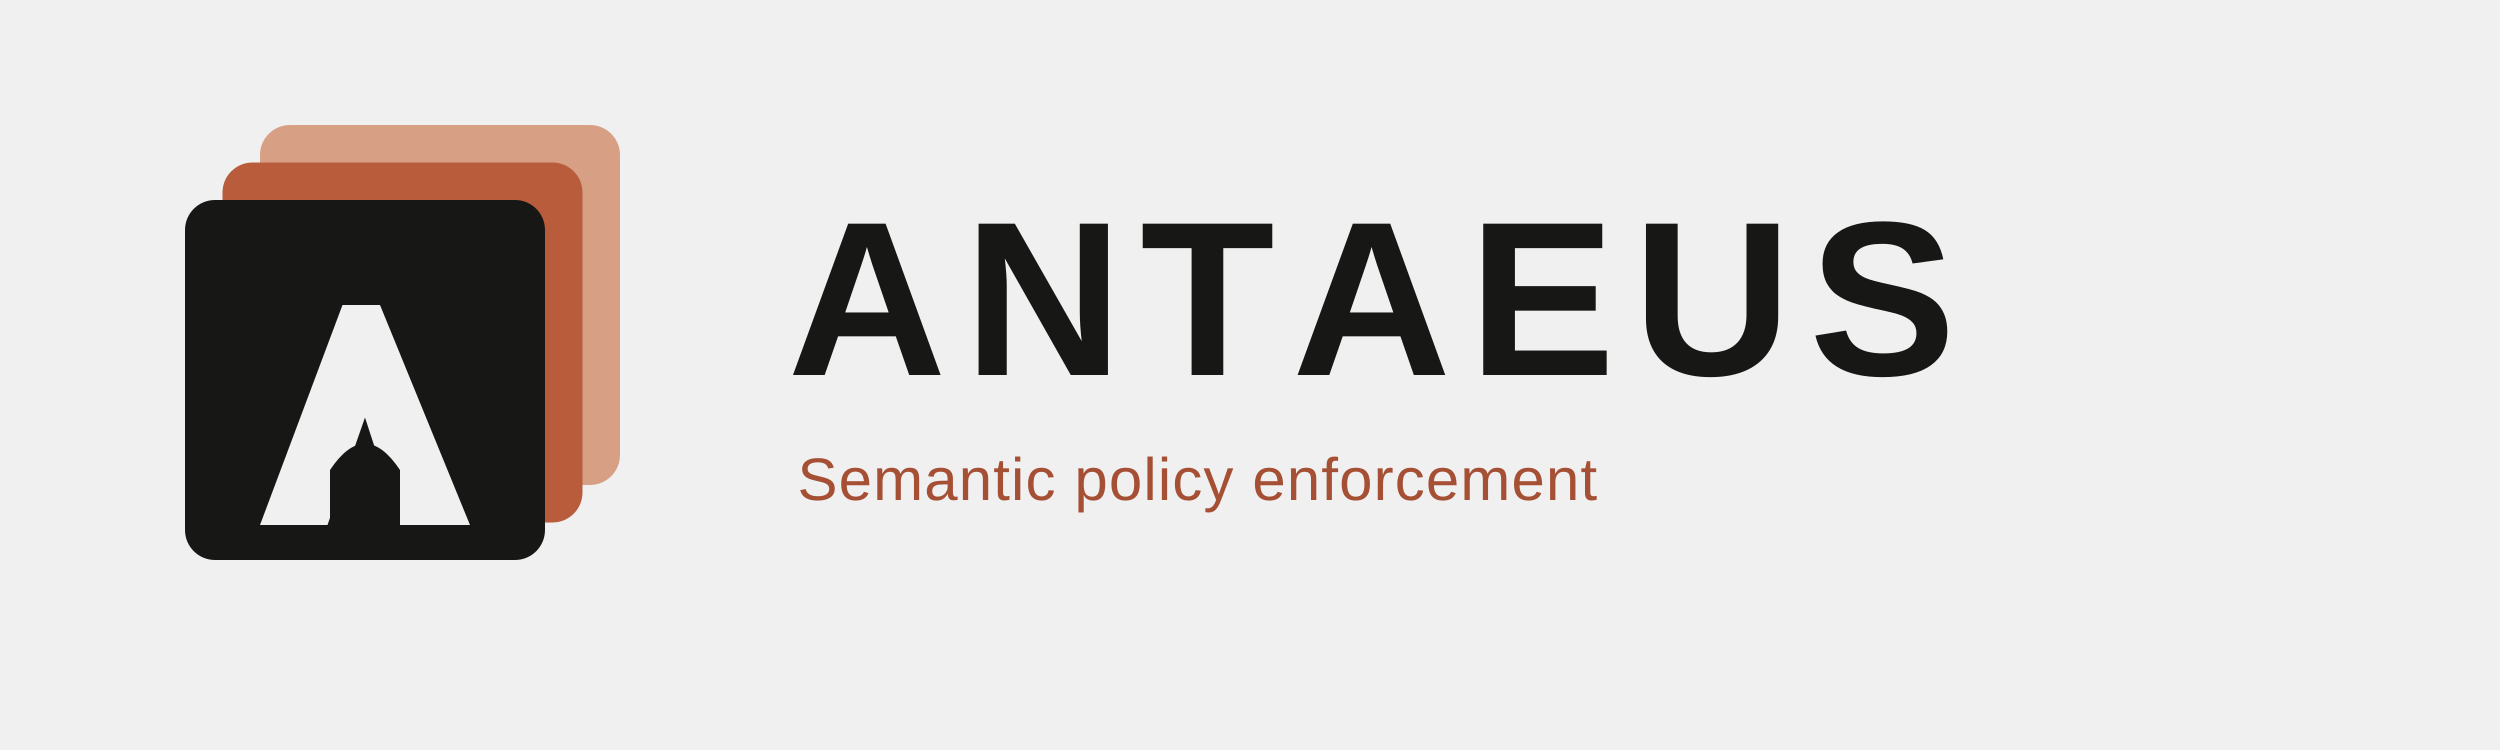
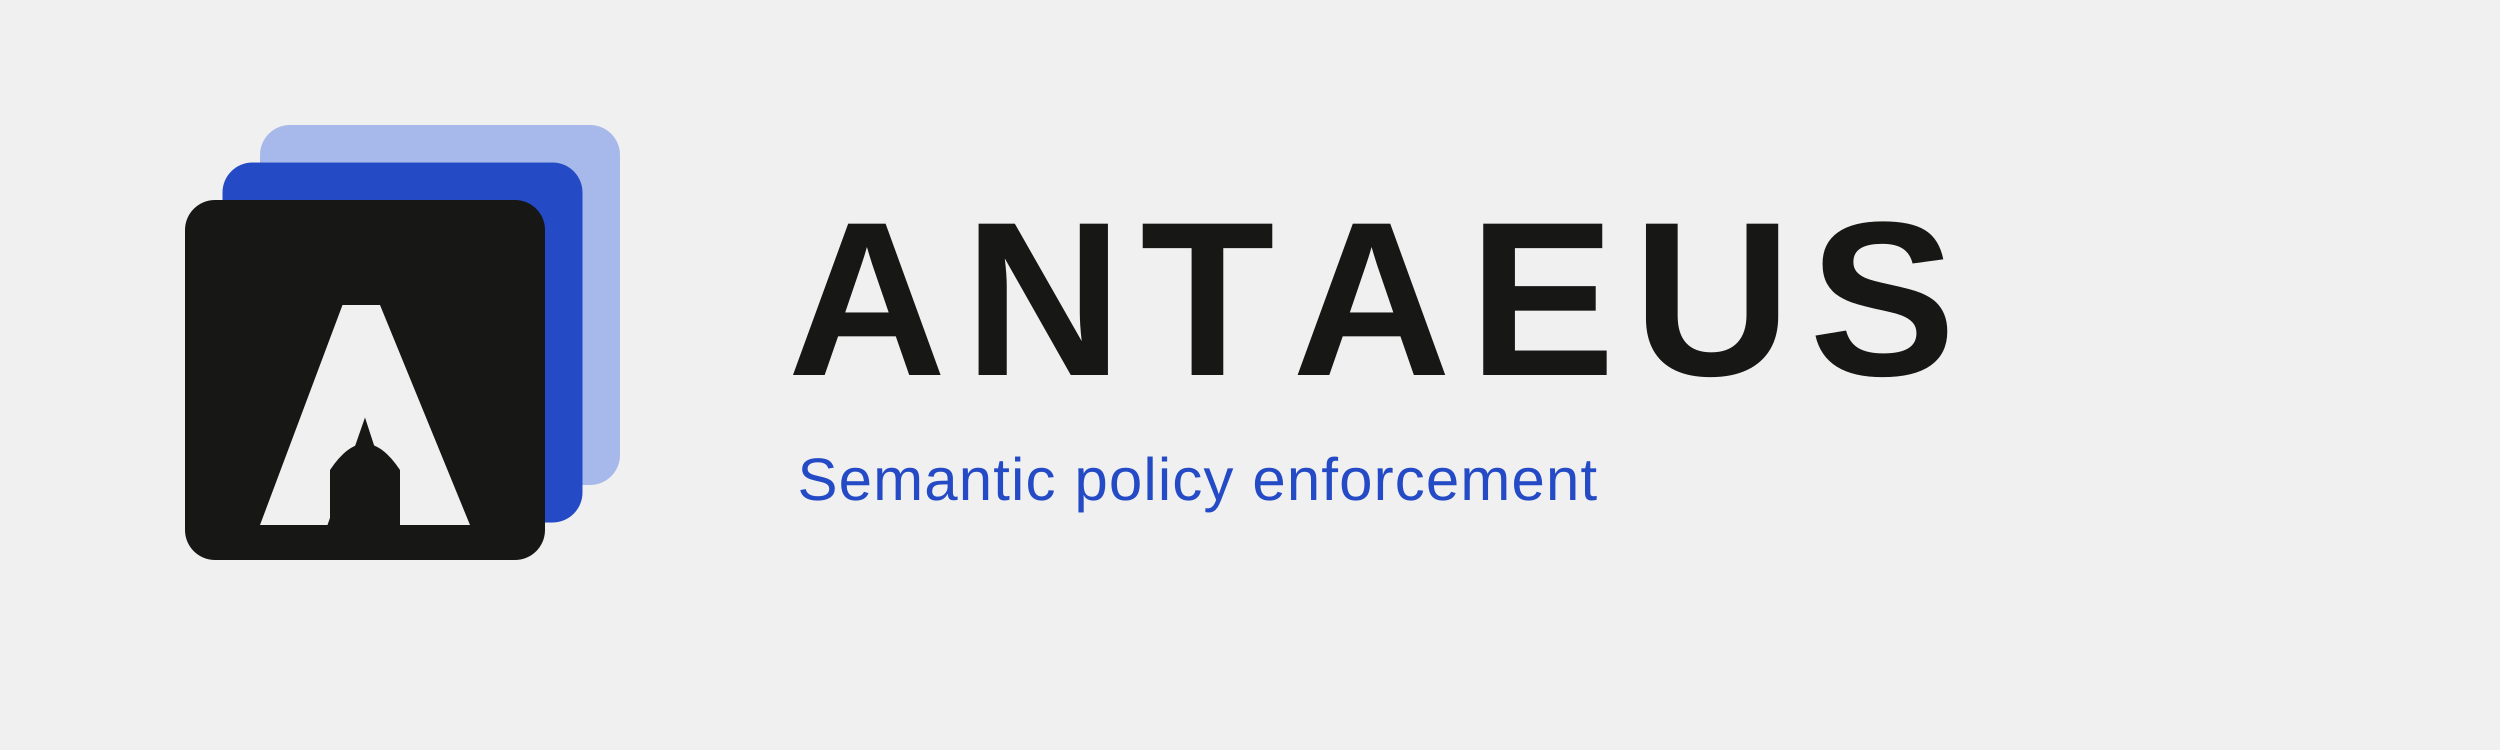
<svg xmlns="http://www.w3.org/2000/svg" viewBox="0 0 1000 300" role="img" aria-labelledby="title desc">
  <g transform="translate(28 22)">
    <defs>
      <mask id="front-light" maskUnits="userSpaceOnUse" x="28" y="10" width="210" height="210" style="mask-type:luminance">
        <rect x="28" y="10" width="210" height="210" fill="white" />
        <path d="M76 188 109 100h15l36 88h-28l-14-43-15 43Z" fill="black" />
        <path d="M104 188v-22q14-21 28 0v22Z" fill="white" />
      </mask>
    </defs>
    <g mask="url(#front-light)">
-       <rect x="76" y="28" width="144" height="144" rx="12" fill="#D7A084" />
-       <rect x="61" y="43" width="144" height="144" rx="12" fill="#B85C3B" />
+       <rect x="76" y="28" width="144" height="144" rx="12" fill="#A7B9EB" />
+       <rect x="61" y="43" width="144" height="144" rx="12" fill="#244BC5" />
      <rect x="46" y="58" width="144" height="144" rx="12" fill="#171715" />
    </g>
  </g>
  <path d="M335.238 134.531 329.867 150.0H317.191L339.277 89.457H354.23L376.23 150.0H363.684L358.312 134.531ZM346.754 98.781Q346.324 100.5 345.551 102.906Q344.777 105.312 344.434 106.301L338.074 124.992H355.477L348.945 105.914Q348.344 104.152 347.828 102.348Q347.312 100.543 346.754 98.781Z M402.695 114.293V150.0H391.438V89.457H405.918L432.688 136.465Q431.914 129.934 431.914 124.648V89.457H443.172V150.0H428.305L401.922 103.379Q402.309 106.773 402.502 109.502Q402.695 112.23 402.695 114.293Z M489.316 99.254V150.0H476.641V99.254H457.09V89.457H508.91V99.254Z M537.094 134.531 531.723 150.0H519.047L541.133 89.457H556.086L578.086 150.0H565.539L560.168 134.531ZM548.609 98.781Q548.18 100.5 547.406 102.906Q546.633 105.312 546.289 106.301L539.93 124.992H557.332L550.801 105.914Q550.199 104.152 549.684 102.348Q549.168 100.543 548.609 98.781Z M642.664 140.203V150.0H593.293V89.457H640.902V99.254H605.969V114.465H638.281V124.262H605.969V140.203Z M684.168 150.859Q675.832 150.859 670.074 148.131Q664.316 145.402 661.352 140.139Q658.387 134.875 658.387 127.312V89.457H671.062V126.324Q671.062 133.5 674.479 137.217Q677.895 140.934 684.512 140.934Q691.301 140.934 694.953 137.045Q698.605 133.156 698.605 125.895V89.457H711.281V126.668Q711.281 134.316 708.08 139.73Q704.879 145.145 698.82 148.002Q692.762 150.859 684.168 150.859Z M778.91 132.555Q778.91 141.449 772.314 146.154Q765.719 150.859 752.957 150.859Q729.969 150.859 726.188 134.23L738.434 132.211Q739.68 137.023 743.289 139.193Q746.898 141.363 753.301 141.363Q759.961 141.363 763.27 139.344Q766.578 137.324 766.578 133.285Q766.578 130.707 765.074 129.031Q763.57 127.355 760.777 126.238Q759.402 125.68 756.738 125.014Q754.074 124.348 750.121 123.531Q745.566 122.457 742.988 121.705Q740.41 120.953 738.863 120.244Q737.316 119.535 735.855 118.676Q732.633 116.742 730.828 113.52Q729.023 110.297 729.023 105.484Q729.023 97.277 735.189 92.916Q741.355 88.555 753.129 88.555Q764.387 88.555 770.037 92.078Q775.688 95.602 777.32 103.723L765.031 105.398Q764.086 101.488 761.186 99.512Q758.285 97.535 752.871 97.535Q747.113 97.535 744.234 99.34Q741.355 101.145 741.355 104.754Q741.355 107.117 742.58 108.621Q743.805 110.125 746.211 111.199Q748.488 112.23 755.965 113.82Q760.305 114.766 763.441 115.604Q766.578 116.441 768.469 117.215Q770.359 118.031 771.842 118.934Q773.324 119.836 774.398 120.867Q776.59 122.973 777.75 125.873Q778.91 128.773 778.91 132.555Z" fill="#171715" />
-   <path d="M333.906 195.441Q333.906 197.727 332.119 198.98Q330.332 200.234 327.086 200.234Q321.051 200.234 320.09 196.039L322.258 195.605Q322.633 197.094 323.852 197.791Q325.07 198.488 327.168 198.488Q329.336 198.488 330.514 197.744Q331.691 197.0 331.691 195.559Q331.691 194.75 331.322 194.246Q330.953 193.742 330.285 193.414Q329.617 193.086 328.691 192.863Q327.766 192.641 326.641 192.383Q325.34 192.09 324.467 191.809Q323.594 191.527 323.031 191.217Q322.469 190.906 322.07 190.555Q321.484 190.016 321.174 189.301Q320.863 188.586 320.863 187.66Q320.863 185.539 322.486 184.391Q324.109 183.242 327.133 183.242Q329.945 183.242 331.434 184.104Q332.922 184.965 333.52 187.039L331.316 187.426Q330.953 186.113 329.934 185.521Q328.914 184.93 327.109 184.93Q325.129 184.93 324.086 185.586Q323.043 186.242 323.043 187.543Q323.043 188.305 323.447 188.803Q323.852 189.301 324.613 189.641Q325.328 189.98 327.648 190.496Q328.598 190.719 329.523 190.959Q330.449 191.199 331.27 191.562Q331.75 191.762 332.189 192.049Q332.629 192.336 332.957 192.711Q333.402 193.203 333.654 193.871Q333.906 194.539 333.906 195.441Z M338.692 194.105Q338.692 196.285 339.595 197.469Q340.497 198.652 342.231 198.652Q343.602 198.652 344.429 198.102Q345.255 197.551 345.548 196.707L347.399 197.234Q346.262 200.234 342.231 200.234Q339.419 200.234 337.948 198.559Q336.477 196.883 336.477 193.578Q336.477 190.438 337.948 188.762Q339.419 187.086 342.149 187.086Q344.95 187.086 346.345 188.773Q347.739 190.461 347.739 193.824V194.105ZM345.559 192.488Q345.384 190.484 344.54 189.564Q343.696 188.645 342.114 188.645Q340.579 188.645 339.682 189.67Q338.786 190.695 338.716 192.488Z M353.017 192.652V200.0H350.92V190.027Q350.92 188.914 350.902 188.24Q350.884 187.566 350.849 187.32H352.841Q352.865 187.578 352.888 187.953Q352.912 188.328 352.923 188.732Q352.935 189.137 352.935 189.488H352.97Q353.65 188.141 354.529 187.613Q355.408 187.086 356.673 187.086Q358.115 187.086 358.953 187.66Q359.791 188.234 360.119 189.488H360.154Q360.81 188.211 361.742 187.648Q362.673 187.086 363.998 187.086Q365.92 187.086 366.793 188.129Q367.666 189.172 367.666 191.551V200.0H365.58V191.961Q365.58 190.121 365.076 189.418Q364.572 188.715 363.259 188.715Q361.877 188.715 361.109 189.74Q360.341 190.766 360.341 192.652V200.0H358.255V191.961Q358.255 190.121 357.752 189.418Q357.248 188.715 355.935 188.715Q354.587 188.715 353.802 189.746Q353.017 190.777 353.017 192.652Z M374.549 200.234Q372.639 200.234 371.678 199.227Q370.717 198.219 370.717 196.461Q370.717 194.492 372.012 193.438Q373.307 192.383 376.19 192.312L379.037 192.266V191.574Q379.037 190.027 378.381 189.359Q377.725 188.691 376.319 188.691Q374.901 188.691 374.256 189.172Q373.612 189.652 373.483 190.707L371.28 190.508Q371.819 187.086 376.366 187.086Q378.756 187.086 379.963 188.182Q381.17 189.277 381.17 191.352V196.812Q381.17 197.75 381.416 198.225Q381.662 198.699 382.354 198.699Q382.682 198.699 383.045 198.617V199.93Q382.647 200.023 382.237 200.07Q381.827 200.117 381.416 200.117Q380.245 200.117 379.711 199.502Q379.178 198.887 379.108 197.574H379.037Q378.229 199.027 377.157 199.631Q376.084 200.234 374.549 200.234ZM379.037 193.742 376.729 193.789Q375.252 193.801 374.479 194.094Q373.705 194.375 373.295 194.961Q372.885 195.547 372.885 196.496Q372.885 197.527 373.442 198.09Q373.998 198.652 375.03 198.652Q376.202 198.652 377.092 198.125Q377.995 197.598 378.516 196.678Q379.037 195.758 379.037 194.785Z M387.269 192.652V200.0H385.159V190.027Q385.159 188.914 385.142 188.24Q385.124 187.566 385.089 187.32H387.081Q387.105 187.543 387.122 187.883Q387.14 188.223 387.152 188.633Q387.163 189.043 387.175 189.488H387.21Q387.937 188.176 388.892 187.631Q389.847 187.086 391.265 187.086Q393.351 187.086 394.318 188.152Q395.284 189.219 395.284 191.551V200.0H393.163V191.961Q393.163 190.145 392.577 189.43Q391.991 188.715 390.55 188.715Q389.027 188.715 388.148 189.758Q387.269 190.801 387.269 192.652Z M403.785 199.906Q402.754 200.188 401.652 200.188Q400.387 200.188 399.754 199.467Q399.121 198.746 399.121 197.316V188.855H397.656V187.32H399.203L399.824 184.484H401.23V187.32H403.574V188.855H401.23V196.859Q401.23 197.773 401.529 198.143Q401.828 198.512 402.566 198.512Q402.965 198.512 403.785 198.348Z M408.126 182.609V184.625H406.016V182.609ZM408.126 187.32V200.0H406.016V187.32Z M416.673 200.234Q414.013 200.234 412.613 198.553Q411.212 196.871 411.212 193.648Q411.212 190.449 412.619 188.768Q414.025 187.086 416.65 187.086Q418.595 187.086 419.879 188.094Q421.162 189.102 421.49 190.871L419.322 191.035Q419.158 189.98 418.49 189.359Q417.822 188.738 416.591 188.738Q414.916 188.738 414.166 189.852Q413.416 190.965 413.416 193.602Q413.416 196.133 414.212 197.352Q415.009 198.57 416.615 198.57Q417.74 198.57 418.496 197.961Q419.252 197.352 419.427 196.086L421.56 196.227Q421.396 197.445 420.746 198.348Q420.095 199.25 419.058 199.742Q418.021 200.234 416.673 200.234Z  M442.101 193.602Q442.101 196.918 440.935 198.576Q439.769 200.234 437.437 200.234Q434.507 200.234 433.499 198.031H433.441Q433.487 198.113 433.487 200.023V204.98H431.378V189.91Q431.378 188.938 431.361 188.287Q431.343 187.637 431.308 187.32H433.347Q433.359 187.367 433.388 187.777Q433.417 188.188 433.441 188.662Q433.464 189.137 433.464 189.359H433.511Q434.073 188.188 434.999 187.643Q435.925 187.098 437.437 187.098Q439.78 187.098 440.941 188.668Q442.101 190.238 442.101 193.602ZM439.886 193.648Q439.886 191.0 439.171 189.863Q438.456 188.727 436.898 188.727Q435.163 188.727 434.325 189.928Q433.487 191.129 433.487 193.812Q433.487 196.309 434.284 197.492Q435.081 198.676 436.874 198.676Q438.445 198.676 439.165 197.521Q439.886 196.367 439.886 193.648Z M455.898 193.648Q455.898 196.977 454.434 198.605Q452.969 200.234 450.18 200.234Q447.402 200.234 445.984 198.541Q444.566 196.848 444.566 193.648Q444.566 190.367 445.99 188.727Q447.414 187.086 450.25 187.086Q453.156 187.086 454.527 188.686Q455.898 190.285 455.898 193.648ZM453.684 193.648Q453.684 191.023 452.904 189.834Q452.125 188.645 450.285 188.645Q448.434 188.645 447.607 189.857Q446.781 191.07 446.781 193.648Q446.781 196.156 447.596 197.416Q448.41 198.676 450.156 198.676Q452.055 198.676 452.869 197.457Q453.684 196.238 453.684 193.648Z M461.083 182.609V200.0H458.973V182.609Z M466.853 182.609V184.625H464.744V182.609ZM466.853 187.32V200.0H464.744V187.32Z M475.401 200.234Q472.741 200.234 471.34 198.553Q469.94 196.871 469.94 193.648Q469.94 190.449 471.346 188.768Q472.752 187.086 475.377 187.086Q477.323 187.086 478.606 188.094Q479.889 189.102 480.217 190.871L478.049 191.035Q477.885 189.98 477.217 189.359Q476.549 188.738 475.319 188.738Q473.643 188.738 472.893 189.852Q472.143 190.965 472.143 193.602Q472.143 196.133 472.94 197.352Q473.737 198.57 475.342 198.57Q476.467 198.57 477.223 197.961Q477.979 197.352 478.155 196.086L480.287 196.227Q480.123 197.445 479.473 198.348Q478.823 199.25 477.786 199.742Q476.748 200.234 475.401 200.234Z M483.609 204.98Q482.765 204.98 482.155 204.852V203.27Q482.601 203.34 483.14 203.34Q484.124 203.34 484.962 202.607Q485.8 201.875 486.456 199.941L481.429 187.32H483.679L486.351 194.328Q486.644 195.078 486.978 196.027Q487.312 196.977 487.499 197.703Q487.792 196.871 488.091 196.051Q488.39 195.23 488.671 194.41L491.097 187.32H493.323L488.448 200.0Q488.05 201.008 487.687 201.764Q487.323 202.52 486.984 203.012Q486.304 204.008 485.478 204.494Q484.652 204.98 483.609 204.98Z  M504.173 194.105Q504.173 196.285 505.075 197.469Q505.977 198.652 507.712 198.652Q509.083 198.652 509.909 198.102Q510.735 197.551 511.028 196.707L512.88 197.234Q511.743 200.234 507.712 200.234Q504.899 200.234 503.429 198.559Q501.958 196.883 501.958 193.578Q501.958 190.438 503.429 188.762Q504.899 187.086 507.63 187.086Q510.43 187.086 511.825 188.773Q513.22 190.461 513.22 193.824V194.105ZM511.04 192.488Q510.864 190.484 510.02 189.564Q509.177 188.645 507.595 188.645Q506.059 188.645 505.163 189.67Q504.266 190.695 504.196 192.488Z M518.509 192.652V200.0H516.4V190.027Q516.4 188.914 516.382 188.24Q516.365 187.566 516.33 187.32H518.322Q518.345 187.543 518.363 187.883Q518.38 188.223 518.392 188.633Q518.404 189.043 518.416 189.488H518.451Q519.177 188.176 520.132 187.631Q521.087 187.086 522.505 187.086Q524.591 187.086 525.558 188.152Q526.525 189.219 526.525 191.551V200.0H524.404V191.961Q524.404 190.145 523.818 189.43Q523.232 188.715 521.791 188.715Q520.267 188.715 519.388 189.758Q518.509 190.801 518.509 192.652Z M532.764 188.855V200.0H530.655V188.855H528.873V187.32H530.655V185.891Q530.655 184.156 531.416 183.395Q532.178 182.633 533.748 182.633Q534.627 182.633 535.237 182.773V184.379Q534.674 184.285 534.299 184.285Q533.491 184.285 533.127 184.695Q532.764 185.105 532.764 186.184V187.32H535.237V188.855Z M547.991 193.648Q547.991 196.977 546.527 198.605Q545.062 200.234 542.273 200.234Q539.495 200.234 538.077 198.541Q536.659 196.848 536.659 193.648Q536.659 190.367 538.083 188.727Q539.507 187.086 542.343 187.086Q545.249 187.086 546.62 188.686Q547.991 190.285 547.991 193.648ZM545.777 193.648Q545.777 191.023 544.997 189.834Q544.218 188.645 542.378 188.645Q540.527 188.645 539.7 189.857Q538.874 191.07 538.874 193.648Q538.874 196.156 539.689 197.416Q540.503 198.676 542.249 198.676Q544.148 198.676 544.962 197.457Q545.777 196.238 545.777 193.648Z M553.223 193.391V200.0H551.113V190.273Q551.113 189.605 551.096 188.867Q551.078 188.129 551.043 187.32H553.035Q553.059 187.859 553.076 188.293Q553.094 188.727 553.105 189.049Q553.117 189.371 553.123 189.588Q553.129 189.805 553.129 189.91H553.176Q553.527 188.762 553.949 188.129Q554.359 187.543 554.887 187.314Q555.414 187.086 556.188 187.086Q556.621 187.086 557.043 187.203V189.137Q556.645 189.02 555.918 189.02Q554.605 189.02 553.914 190.15Q553.223 191.281 553.223 193.391Z M564.372 200.234Q561.712 200.234 560.311 198.553Q558.911 196.871 558.911 193.648Q558.911 190.449 560.317 188.768Q561.723 187.086 564.348 187.086Q566.294 187.086 567.577 188.094Q568.86 189.102 569.188 190.871L567.02 191.035Q566.856 189.98 566.188 189.359Q565.52 188.738 564.29 188.738Q562.614 188.738 561.864 189.852Q561.114 190.965 561.114 193.602Q561.114 196.133 561.911 197.352Q562.708 198.57 564.313 198.57Q565.438 198.57 566.194 197.961Q566.95 197.352 567.126 196.086L569.259 196.227Q569.095 197.445 568.444 198.348Q567.794 199.25 566.757 199.742Q565.72 200.234 564.372 200.234Z M573.576 194.105Q573.576 196.285 574.478 197.469Q575.38 198.652 577.115 198.652Q578.486 198.652 579.312 198.102Q580.138 197.551 580.431 196.707L582.283 197.234Q581.146 200.234 577.115 200.234Q574.302 200.234 572.832 198.559Q571.361 196.883 571.361 193.578Q571.361 190.438 572.832 188.762Q574.302 187.086 577.033 187.086Q579.834 187.086 581.228 188.773Q582.623 190.461 582.623 193.824V194.105ZM580.443 192.488Q580.267 190.484 579.423 189.564Q578.58 188.645 576.998 188.645Q575.463 188.645 574.566 189.67Q573.67 190.695 573.599 192.488Z M587.901 192.652V200.0H585.803V190.027Q585.803 188.914 585.786 188.24Q585.768 187.566 585.733 187.32H587.725Q587.748 187.578 587.772 187.953Q587.795 188.328 587.807 188.732Q587.819 189.137 587.819 189.488H587.854Q588.534 188.141 589.413 187.613Q590.291 187.086 591.557 187.086Q592.998 187.086 593.836 187.66Q594.674 188.234 595.002 189.488H595.038Q595.694 188.211 596.625 187.648Q597.557 187.086 598.881 187.086Q600.803 187.086 601.676 188.129Q602.549 189.172 602.549 191.551V200.0H600.463V191.961Q600.463 190.121 599.959 189.418Q599.455 188.715 598.143 188.715Q596.76 188.715 595.993 189.74Q595.225 190.766 595.225 192.652V200.0H593.139V191.961Q593.139 190.121 592.635 189.418Q592.131 188.715 590.819 188.715Q589.471 188.715 588.686 189.746Q587.901 190.777 587.901 192.652Z M607.816 194.105Q607.816 196.285 608.718 197.469Q609.62 198.652 611.355 198.652Q612.726 198.652 613.552 198.102Q614.378 197.551 614.671 196.707L616.523 197.234Q615.386 200.234 611.355 200.234Q608.542 200.234 607.071 198.559Q605.601 196.883 605.601 193.578Q605.601 190.438 607.071 188.762Q608.542 187.086 611.273 187.086Q614.073 187.086 615.468 188.773Q616.863 190.461 616.863 193.824V194.105ZM614.683 192.488Q614.507 190.484 613.663 189.564Q612.82 188.645 611.238 188.645Q609.702 188.645 608.806 189.67Q607.909 190.695 607.839 192.488Z M622.152 192.652V200.0H620.043V190.027Q620.043 188.914 620.025 188.24Q620.008 187.566 619.973 187.32H621.965Q621.988 187.543 622.006 187.883Q622.023 188.223 622.035 188.633Q622.047 189.043 622.059 189.488H622.094Q622.82 188.176 623.775 187.631Q624.73 187.086 626.148 187.086Q628.234 187.086 629.201 188.152Q630.168 189.219 630.168 191.551V200.0H628.047V191.961Q628.047 190.145 627.461 189.43Q626.875 188.715 625.434 188.715Q623.91 188.715 623.031 189.758Q622.152 190.801 622.152 192.652Z M638.669 199.906Q637.638 200.188 636.536 200.188Q635.27 200.188 634.638 199.467Q634.005 198.746 634.005 197.316V188.855H632.54V187.32H634.087L634.708 184.484H636.114V187.32H638.458V188.855H636.114V196.859Q636.114 197.773 636.413 198.143Q636.712 198.512 637.45 198.512Q637.848 198.512 638.669 198.348Z" fill="#A54F34" />
+   <path d="M333.906 195.441Q333.906 197.727 332.119 198.98Q330.332 200.234 327.086 200.234Q321.051 200.234 320.09 196.039L322.258 195.605Q322.633 197.094 323.852 197.791Q325.07 198.488 327.168 198.488Q329.336 198.488 330.514 197.744Q331.691 197.0 331.691 195.559Q331.691 194.75 331.322 194.246Q330.953 193.742 330.285 193.414Q329.617 193.086 328.691 192.863Q327.766 192.641 326.641 192.383Q325.34 192.09 324.467 191.809Q323.594 191.527 323.031 191.217Q322.469 190.906 322.07 190.555Q321.484 190.016 321.174 189.301Q320.863 188.586 320.863 187.66Q320.863 185.539 322.486 184.391Q324.109 183.242 327.133 183.242Q329.945 183.242 331.434 184.104Q332.922 184.965 333.52 187.039L331.316 187.426Q330.953 186.113 329.934 185.521Q328.914 184.93 327.109 184.93Q325.129 184.93 324.086 185.586Q323.043 186.242 323.043 187.543Q323.043 188.305 323.447 188.803Q323.852 189.301 324.613 189.641Q325.328 189.98 327.648 190.496Q328.598 190.719 329.523 190.959Q330.449 191.199 331.27 191.562Q331.75 191.762 332.189 192.049Q332.629 192.336 332.957 192.711Q333.402 193.203 333.654 193.871Q333.906 194.539 333.906 195.441Z M338.692 194.105Q338.692 196.285 339.595 197.469Q340.497 198.652 342.231 198.652Q343.602 198.652 344.429 198.102Q345.255 197.551 345.548 196.707L347.399 197.234Q346.262 200.234 342.231 200.234Q339.419 200.234 337.948 198.559Q336.477 196.883 336.477 193.578Q336.477 190.438 337.948 188.762Q339.419 187.086 342.149 187.086Q344.95 187.086 346.345 188.773Q347.739 190.461 347.739 193.824V194.105ZM345.559 192.488Q345.384 190.484 344.54 189.564Q343.696 188.645 342.114 188.645Q340.579 188.645 339.682 189.67Q338.786 190.695 338.716 192.488Z M353.017 192.652V200.0H350.92V190.027Q350.92 188.914 350.902 188.24Q350.884 187.566 350.849 187.32H352.841Q352.865 187.578 352.888 187.953Q352.912 188.328 352.923 188.732Q352.935 189.137 352.935 189.488H352.97Q353.65 188.141 354.529 187.613Q355.408 187.086 356.673 187.086Q358.115 187.086 358.953 187.66Q359.791 188.234 360.119 189.488H360.154Q360.81 188.211 361.742 187.648Q362.673 187.086 363.998 187.086Q365.92 187.086 366.793 188.129Q367.666 189.172 367.666 191.551V200.0H365.58V191.961Q365.58 190.121 365.076 189.418Q364.572 188.715 363.259 188.715Q361.877 188.715 361.109 189.74Q360.341 190.766 360.341 192.652V200.0H358.255V191.961Q358.255 190.121 357.752 189.418Q357.248 188.715 355.935 188.715Q354.587 188.715 353.802 189.746Q353.017 190.777 353.017 192.652Z M374.549 200.234Q372.639 200.234 371.678 199.227Q370.717 198.219 370.717 196.461Q370.717 194.492 372.012 193.438Q373.307 192.383 376.19 192.312L379.037 192.266V191.574Q379.037 190.027 378.381 189.359Q377.725 188.691 376.319 188.691Q374.901 188.691 374.256 189.172Q373.612 189.652 373.483 190.707L371.28 190.508Q371.819 187.086 376.366 187.086Q378.756 187.086 379.963 188.182Q381.17 189.277 381.17 191.352V196.812Q381.17 197.75 381.416 198.225Q381.662 198.699 382.354 198.699Q382.682 198.699 383.045 198.617V199.93Q382.647 200.023 382.237 200.07Q381.827 200.117 381.416 200.117Q380.245 200.117 379.711 199.502Q379.178 198.887 379.108 197.574H379.037Q378.229 199.027 377.157 199.631Q376.084 200.234 374.549 200.234ZM379.037 193.742 376.729 193.789Q375.252 193.801 374.479 194.094Q373.705 194.375 373.295 194.961Q372.885 195.547 372.885 196.496Q372.885 197.527 373.442 198.09Q373.998 198.652 375.03 198.652Q376.202 198.652 377.092 198.125Q377.995 197.598 378.516 196.678Q379.037 195.758 379.037 194.785Z M387.269 192.652V200.0H385.159V190.027Q385.159 188.914 385.142 188.24Q385.124 187.566 385.089 187.32H387.081Q387.105 187.543 387.122 187.883Q387.14 188.223 387.152 188.633Q387.163 189.043 387.175 189.488H387.21Q387.937 188.176 388.892 187.631Q389.847 187.086 391.265 187.086Q393.351 187.086 394.318 188.152Q395.284 189.219 395.284 191.551V200.0H393.163V191.961Q393.163 190.145 392.577 189.43Q391.991 188.715 390.55 188.715Q389.027 188.715 388.148 189.758Q387.269 190.801 387.269 192.652Z M403.785 199.906Q402.754 200.188 401.652 200.188Q400.387 200.188 399.754 199.467Q399.121 198.746 399.121 197.316V188.855H397.656V187.32H399.203L399.824 184.484H401.23V187.32H403.574V188.855H401.23V196.859Q401.23 197.773 401.529 198.143Q401.828 198.512 402.566 198.512Q402.965 198.512 403.785 198.348Z M408.126 182.609V184.625H406.016V182.609ZM408.126 187.32V200.0H406.016V187.32Z M416.673 200.234Q414.013 200.234 412.613 198.553Q411.212 196.871 411.212 193.648Q411.212 190.449 412.619 188.768Q414.025 187.086 416.65 187.086Q418.595 187.086 419.879 188.094Q421.162 189.102 421.49 190.871L419.322 191.035Q419.158 189.98 418.49 189.359Q417.822 188.738 416.591 188.738Q414.916 188.738 414.166 189.852Q413.416 190.965 413.416 193.602Q413.416 196.133 414.212 197.352Q415.009 198.57 416.615 198.57Q417.74 198.57 418.496 197.961Q419.252 197.352 419.427 196.086L421.56 196.227Q421.396 197.445 420.746 198.348Q420.095 199.25 419.058 199.742Q418.021 200.234 416.673 200.234Z  M442.101 193.602Q442.101 196.918 440.935 198.576Q439.769 200.234 437.437 200.234Q434.507 200.234 433.499 198.031H433.441Q433.487 198.113 433.487 200.023V204.98H431.378V189.91Q431.378 188.938 431.361 188.287Q431.343 187.637 431.308 187.32H433.347Q433.359 187.367 433.388 187.777Q433.417 188.188 433.441 188.662Q433.464 189.137 433.464 189.359H433.511Q434.073 188.188 434.999 187.643Q435.925 187.098 437.437 187.098Q439.78 187.098 440.941 188.668Q442.101 190.238 442.101 193.602ZM439.886 193.648Q439.886 191.0 439.171 189.863Q438.456 188.727 436.898 188.727Q435.163 188.727 434.325 189.928Q433.487 191.129 433.487 193.812Q433.487 196.309 434.284 197.492Q435.081 198.676 436.874 198.676Q438.445 198.676 439.165 197.521Q439.886 196.367 439.886 193.648Z M455.898 193.648Q455.898 196.977 454.434 198.605Q452.969 200.234 450.18 200.234Q447.402 200.234 445.984 198.541Q444.566 196.848 444.566 193.648Q444.566 190.367 445.99 188.727Q447.414 187.086 450.25 187.086Q453.156 187.086 454.527 188.686Q455.898 190.285 455.898 193.648ZM453.684 193.648Q453.684 191.023 452.904 189.834Q452.125 188.645 450.285 188.645Q448.434 188.645 447.607 189.857Q446.781 191.07 446.781 193.648Q446.781 196.156 447.596 197.416Q448.41 198.676 450.156 198.676Q452.055 198.676 452.869 197.457Q453.684 196.238 453.684 193.648Z M461.083 182.609V200.0H458.973V182.609Z M466.853 182.609V184.625H464.744V182.609ZM466.853 187.32V200.0H464.744V187.32Z M475.401 200.234Q472.741 200.234 471.34 198.553Q469.94 196.871 469.94 193.648Q469.94 190.449 471.346 188.768Q472.752 187.086 475.377 187.086Q477.323 187.086 478.606 188.094Q479.889 189.102 480.217 190.871L478.049 191.035Q477.885 189.98 477.217 189.359Q476.549 188.738 475.319 188.738Q473.643 188.738 472.893 189.852Q472.143 190.965 472.143 193.602Q472.143 196.133 472.94 197.352Q473.737 198.57 475.342 198.57Q476.467 198.57 477.223 197.961Q477.979 197.352 478.155 196.086L480.287 196.227Q480.123 197.445 479.473 198.348Q478.823 199.25 477.786 199.742Q476.748 200.234 475.401 200.234Z M483.609 204.98Q482.765 204.98 482.155 204.852V203.27Q482.601 203.34 483.14 203.34Q484.124 203.34 484.962 202.607Q485.8 201.875 486.456 199.941L481.429 187.32H483.679L486.351 194.328Q486.644 195.078 486.978 196.027Q487.312 196.977 487.499 197.703Q487.792 196.871 488.091 196.051Q488.39 195.23 488.671 194.41L491.097 187.32H493.323L488.448 200.0Q488.05 201.008 487.687 201.764Q487.323 202.52 486.984 203.012Q486.304 204.008 485.478 204.494Q484.652 204.98 483.609 204.98Z  M504.173 194.105Q504.173 196.285 505.075 197.469Q505.977 198.652 507.712 198.652Q509.083 198.652 509.909 198.102Q510.735 197.551 511.028 196.707L512.88 197.234Q511.743 200.234 507.712 200.234Q504.899 200.234 503.429 198.559Q501.958 196.883 501.958 193.578Q501.958 190.438 503.429 188.762Q504.899 187.086 507.63 187.086Q510.43 187.086 511.825 188.773Q513.22 190.461 513.22 193.824V194.105ZM511.04 192.488Q510.864 190.484 510.02 189.564Q509.177 188.645 507.595 188.645Q506.059 188.645 505.163 189.67Q504.266 190.695 504.196 192.488Z M518.509 192.652V200.0H516.4V190.027Q516.4 188.914 516.382 188.24Q516.365 187.566 516.33 187.32H518.322Q518.345 187.543 518.363 187.883Q518.38 188.223 518.392 188.633Q518.404 189.043 518.416 189.488H518.451Q519.177 188.176 520.132 187.631Q521.087 187.086 522.505 187.086Q524.591 187.086 525.558 188.152Q526.525 189.219 526.525 191.551V200.0H524.404V191.961Q524.404 190.145 523.818 189.43Q523.232 188.715 521.791 188.715Q520.267 188.715 519.388 189.758Q518.509 190.801 518.509 192.652Z M532.764 188.855V200.0H530.655V188.855H528.873V187.32H530.655V185.891Q530.655 184.156 531.416 183.395Q532.178 182.633 533.748 182.633Q534.627 182.633 535.237 182.773V184.379Q534.674 184.285 534.299 184.285Q533.491 184.285 533.127 184.695Q532.764 185.105 532.764 186.184V187.32H535.237V188.855Z M547.991 193.648Q547.991 196.977 546.527 198.605Q545.062 200.234 542.273 200.234Q539.495 200.234 538.077 198.541Q536.659 196.848 536.659 193.648Q536.659 190.367 538.083 188.727Q539.507 187.086 542.343 187.086Q545.249 187.086 546.62 188.686Q547.991 190.285 547.991 193.648ZM545.777 193.648Q545.777 191.023 544.997 189.834Q544.218 188.645 542.378 188.645Q540.527 188.645 539.7 189.857Q538.874 191.07 538.874 193.648Q538.874 196.156 539.689 197.416Q540.503 198.676 542.249 198.676Q544.148 198.676 544.962 197.457Q545.777 196.238 545.777 193.648Z M553.223 193.391V200.0H551.113V190.273Q551.113 189.605 551.096 188.867Q551.078 188.129 551.043 187.32H553.035Q553.059 187.859 553.076 188.293Q553.094 188.727 553.105 189.049Q553.117 189.371 553.123 189.588Q553.129 189.805 553.129 189.91H553.176Q553.527 188.762 553.949 188.129Q554.359 187.543 554.887 187.314Q555.414 187.086 556.188 187.086Q556.621 187.086 557.043 187.203V189.137Q556.645 189.02 555.918 189.02Q554.605 189.02 553.914 190.15Q553.223 191.281 553.223 193.391Z M564.372 200.234Q561.712 200.234 560.311 198.553Q558.911 196.871 558.911 193.648Q558.911 190.449 560.317 188.768Q561.723 187.086 564.348 187.086Q566.294 187.086 567.577 188.094Q568.86 189.102 569.188 190.871L567.02 191.035Q566.856 189.98 566.188 189.359Q565.52 188.738 564.29 188.738Q562.614 188.738 561.864 189.852Q561.114 190.965 561.114 193.602Q561.114 196.133 561.911 197.352Q562.708 198.57 564.313 198.57Q565.438 198.57 566.194 197.961Q566.95 197.352 567.126 196.086L569.259 196.227Q569.095 197.445 568.444 198.348Q567.794 199.25 566.757 199.742Q565.72 200.234 564.372 200.234Z M573.576 194.105Q573.576 196.285 574.478 197.469Q575.38 198.652 577.115 198.652Q578.486 198.652 579.312 198.102Q580.138 197.551 580.431 196.707L582.283 197.234Q581.146 200.234 577.115 200.234Q574.302 200.234 572.832 198.559Q571.361 196.883 571.361 193.578Q571.361 190.438 572.832 188.762Q574.302 187.086 577.033 187.086Q579.834 187.086 581.228 188.773Q582.623 190.461 582.623 193.824V194.105ZM580.443 192.488Q580.267 190.484 579.423 189.564Q578.58 188.645 576.998 188.645Q575.463 188.645 574.566 189.67Q573.67 190.695 573.599 192.488Z M587.901 192.652V200.0H585.803V190.027Q585.803 188.914 585.786 188.24Q585.768 187.566 585.733 187.32H587.725Q587.748 187.578 587.772 187.953Q587.795 188.328 587.807 188.732Q587.819 189.137 587.819 189.488H587.854Q588.534 188.141 589.413 187.613Q590.291 187.086 591.557 187.086Q592.998 187.086 593.836 187.66Q594.674 188.234 595.002 189.488H595.038Q595.694 188.211 596.625 187.648Q597.557 187.086 598.881 187.086Q600.803 187.086 601.676 188.129Q602.549 189.172 602.549 191.551V200.0H600.463V191.961Q600.463 190.121 599.959 189.418Q599.455 188.715 598.143 188.715Q596.76 188.715 595.993 189.74Q595.225 190.766 595.225 192.652V200.0H593.139V191.961Q593.139 190.121 592.635 189.418Q592.131 188.715 590.819 188.715Q589.471 188.715 588.686 189.746Q587.901 190.777 587.901 192.652Z M607.816 194.105Q607.816 196.285 608.718 197.469Q609.62 198.652 611.355 198.652Q612.726 198.652 613.552 198.102Q614.378 197.551 614.671 196.707L616.523 197.234Q615.386 200.234 611.355 200.234Q608.542 200.234 607.071 198.559Q605.601 196.883 605.601 193.578Q605.601 190.438 607.071 188.762Q608.542 187.086 611.273 187.086Q614.073 187.086 615.468 188.773Q616.863 190.461 616.863 193.824V194.105ZM614.683 192.488Q614.507 190.484 613.663 189.564Q612.82 188.645 611.238 188.645Q609.702 188.645 608.806 189.67Q607.909 190.695 607.839 192.488Z M622.152 192.652V200.0H620.043V190.027Q620.043 188.914 620.025 188.24Q620.008 187.566 619.973 187.32H621.965Q621.988 187.543 622.006 187.883Q622.023 188.223 622.035 188.633Q622.047 189.043 622.059 189.488H622.094Q622.82 188.176 623.775 187.631Q624.73 187.086 626.148 187.086Q628.234 187.086 629.201 188.152Q630.168 189.219 630.168 191.551V200.0H628.047V191.961Q628.047 190.145 627.461 189.43Q626.875 188.715 625.434 188.715Q623.91 188.715 623.031 189.758Q622.152 190.801 622.152 192.652Z M638.669 199.906Q637.638 200.188 636.536 200.188Q635.27 200.188 634.638 199.467Q634.005 198.746 634.005 197.316V188.855H632.54V187.32H634.087L634.708 184.484H636.114V187.32H638.458V188.855H636.114V196.859Q636.114 197.773 636.413 198.143Q636.712 198.512 637.45 198.512Q637.848 198.512 638.669 198.348Z" fill="#244BC5" />
</svg>
